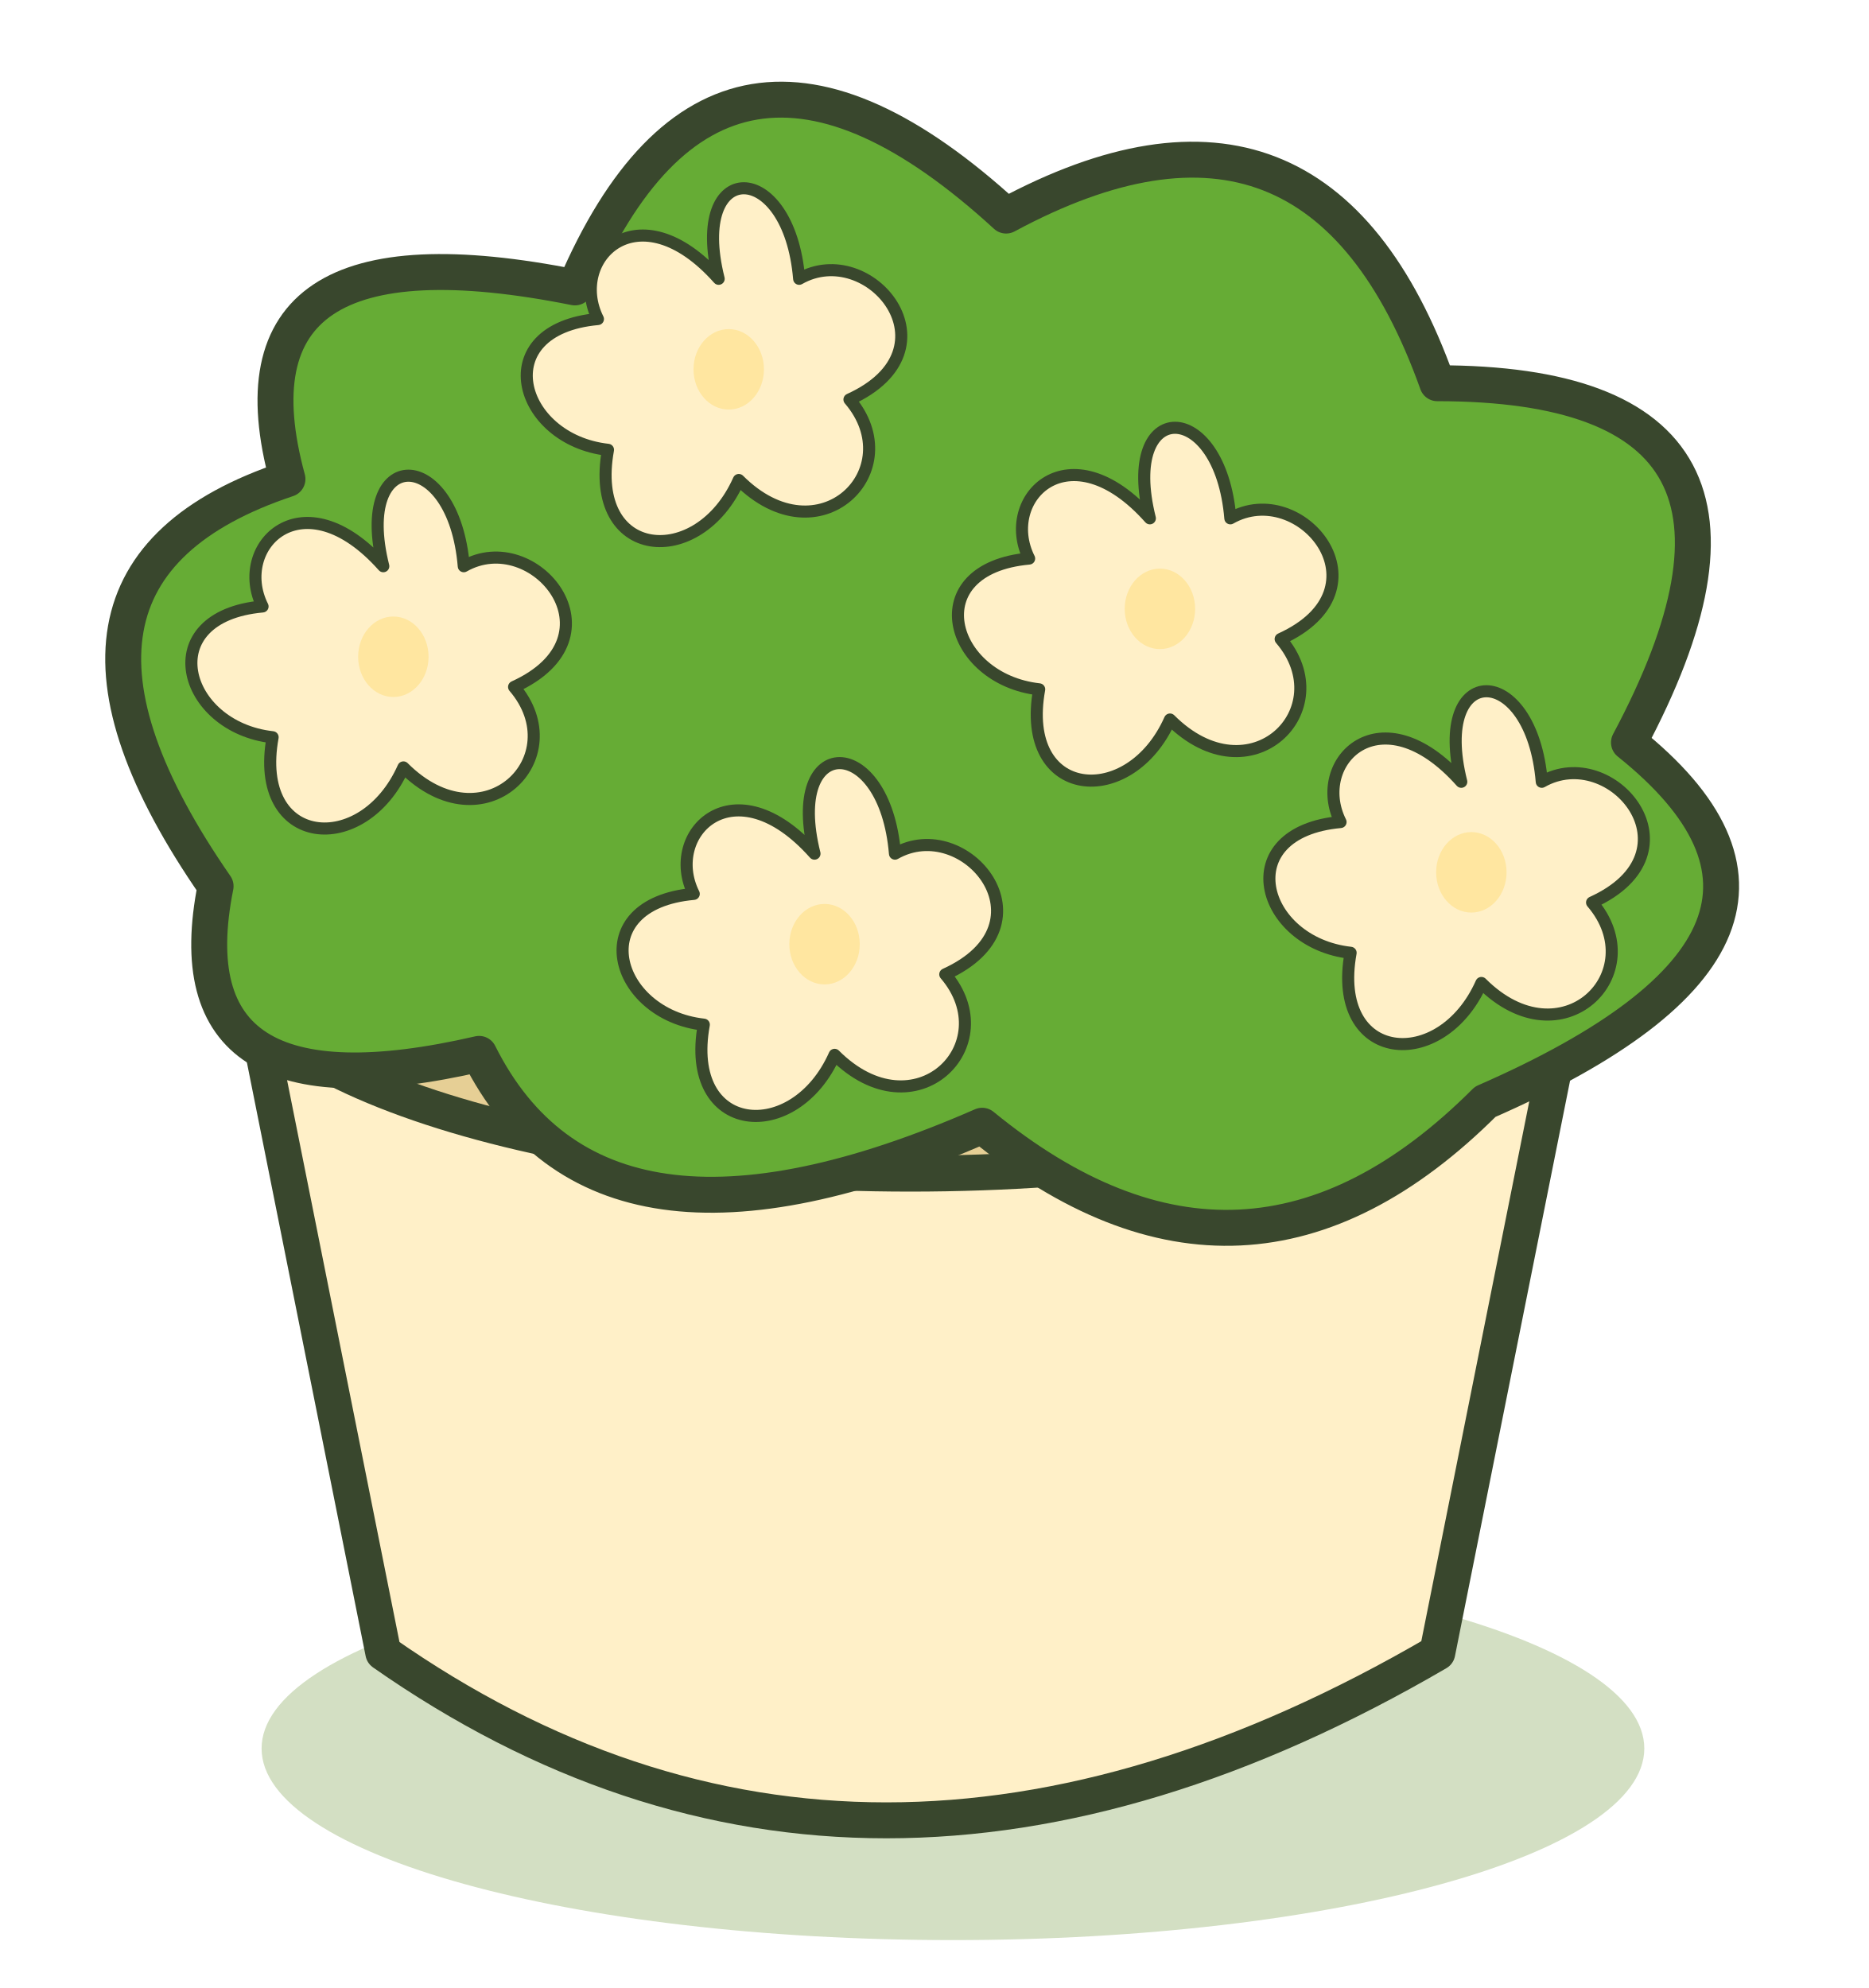
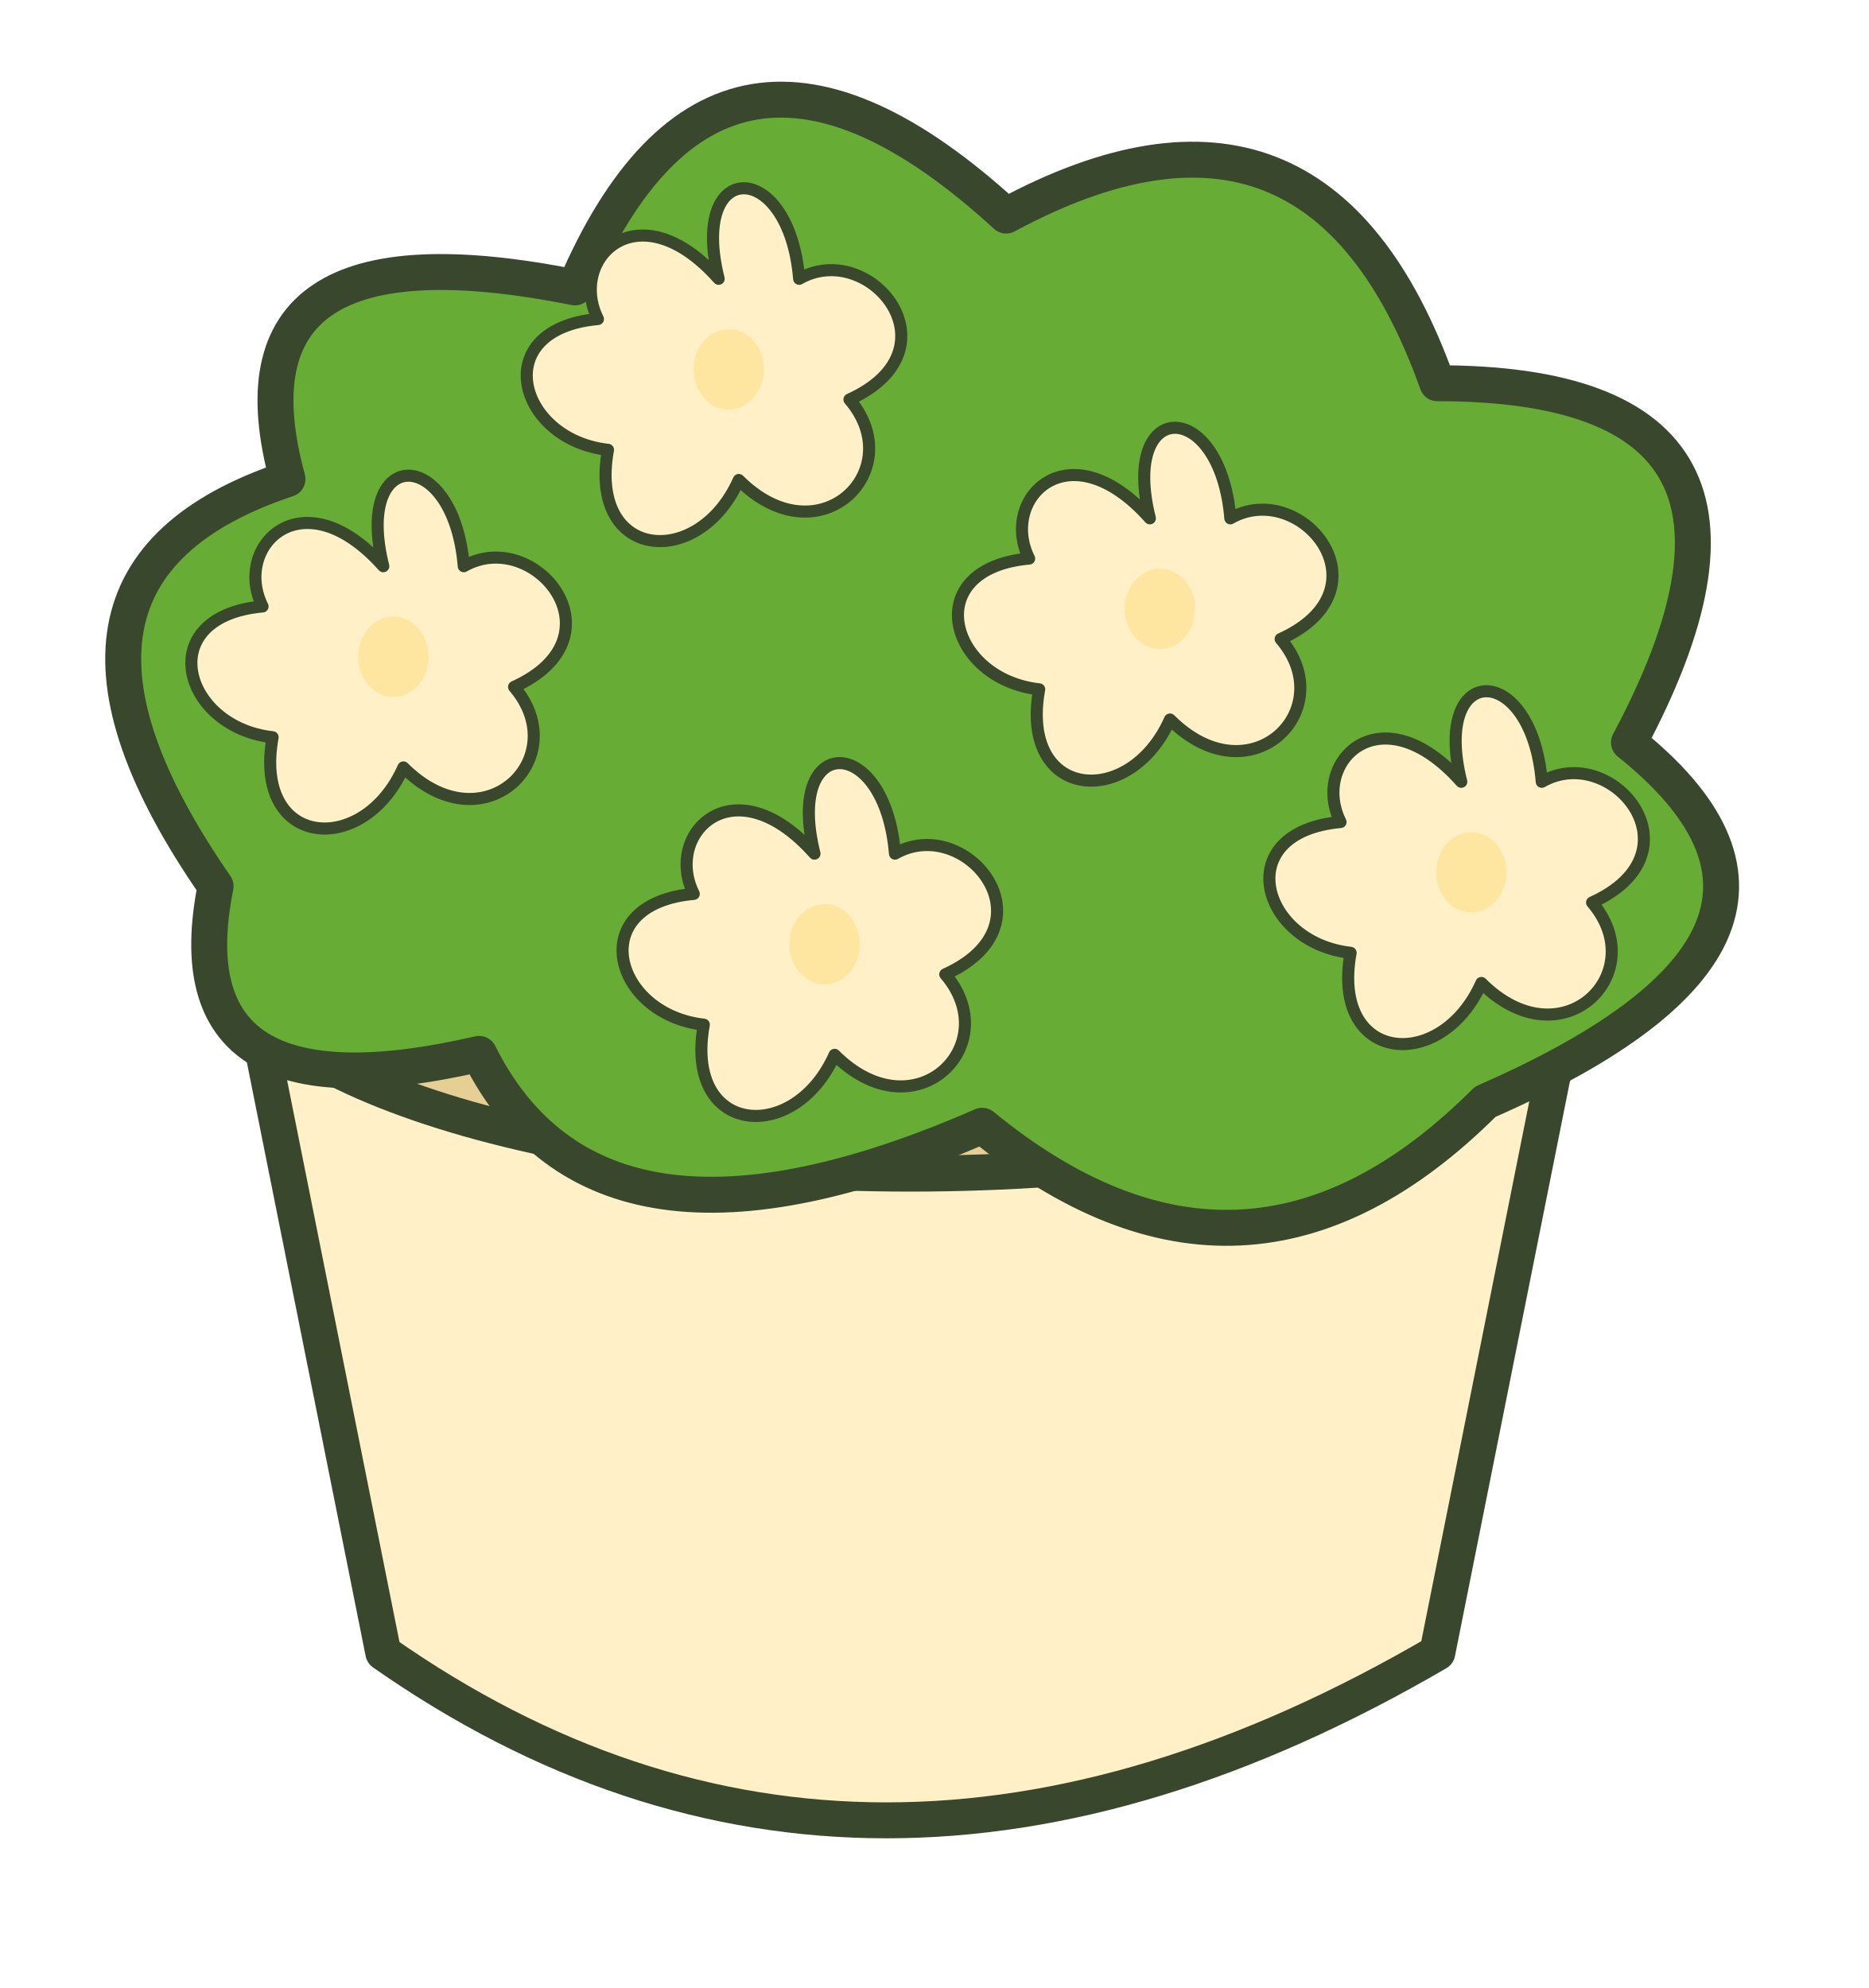
<svg xmlns="http://www.w3.org/2000/svg" width="78" height="83" viewBox="0 0 78 83">
-   <ellipse cx="39.78" cy="73" rx="28.86" ry="8" fill="#739a41" opacity="0.32" />
  <path d="M10 39H66L60 69Q36 83 16 69Z" fill="#fff0c8" stroke="#39472d" stroke-width="1.5" stroke-linecap="round" stroke-linejoin="round" />
  <ellipse cx="38" cy="39" rx="29" ry="10" fill="#e6cf95" stroke="#39472d" stroke-width="1.5" />
  <path d="M9 37Q0 24 12 20 9 9 24 12 30-2 42 9 55 2 60 16 76 16 68 31 78 39 62 46 52 56 41 47 25 54 20 44 7 47 9 37Z" fill="#66ac35" stroke="#39472d" stroke-width="1.5" stroke-linecap="round" stroke-linejoin="round" />
  <g transform="translate(16 27) scale(0.42)">
    <path d="M0-8C-8-17-15-10-12-4-23-3-20 8-11 9-13 20-2 21 2 12 10 20 19 11 13 4 24-1 15-12 8-8 7-20-3-20 0-8Z" fill="#fff0c8" stroke="#39472d" stroke-width="1.2" stroke-linecap="round" stroke-linejoin="round" />
    <ellipse cx="1" cy="1" rx="3.5" ry="4" fill="#ffe6a0" />
  </g>
  <g transform="translate(30 15) scale(0.42)">
    <path d="M0-8C-8-17-15-10-12-4-23-3-20 8-11 9-13 20-2 21 2 12 10 20 19 11 13 4 24-1 15-12 8-8 7-20-3-20 0-8Z" fill="#fff0c8" stroke="#39472d" stroke-width="1.2" stroke-linecap="round" stroke-linejoin="round" />
    <ellipse cx="1" cy="1" rx="3.5" ry="4" fill="#ffe6a0" />
  </g>
  <g transform="translate(48 25) scale(0.42)">
    <path d="M0-8C-8-17-15-10-12-4-23-3-20 8-11 9-13 20-2 21 2 12 10 20 19 11 13 4 24-1 15-12 8-8 7-20-3-20 0-8Z" fill="#fff0c8" stroke="#39472d" stroke-width="1.2" stroke-linecap="round" stroke-linejoin="round" />
    <ellipse cx="1" cy="1" rx="3.5" ry="4" fill="#ffe6a0" />
  </g>
  <g transform="translate(61 36) scale(0.42)">
    <path d="M0-8C-8-17-15-10-12-4-23-3-20 8-11 9-13 20-2 21 2 12 10 20 19 11 13 4 24-1 15-12 8-8 7-20-3-20 0-8Z" fill="#fff0c8" stroke="#39472d" stroke-width="1.2" stroke-linecap="round" stroke-linejoin="round" />
    <ellipse cx="1" cy="1" rx="3.5" ry="4" fill="#ffe6a0" />
  </g>
  <g transform="translate(34 39) scale(0.42)">
    <path d="M0-8C-8-17-15-10-12-4-23-3-20 8-11 9-13 20-2 21 2 12 10 20 19 11 13 4 24-1 15-12 8-8 7-20-3-20 0-8Z" fill="#fff0c8" stroke="#39472d" stroke-width="1.2" stroke-linecap="round" stroke-linejoin="round" />
    <ellipse cx="1" cy="1" rx="3.5" ry="4" fill="#ffe6a0" />
  </g>
</svg>
